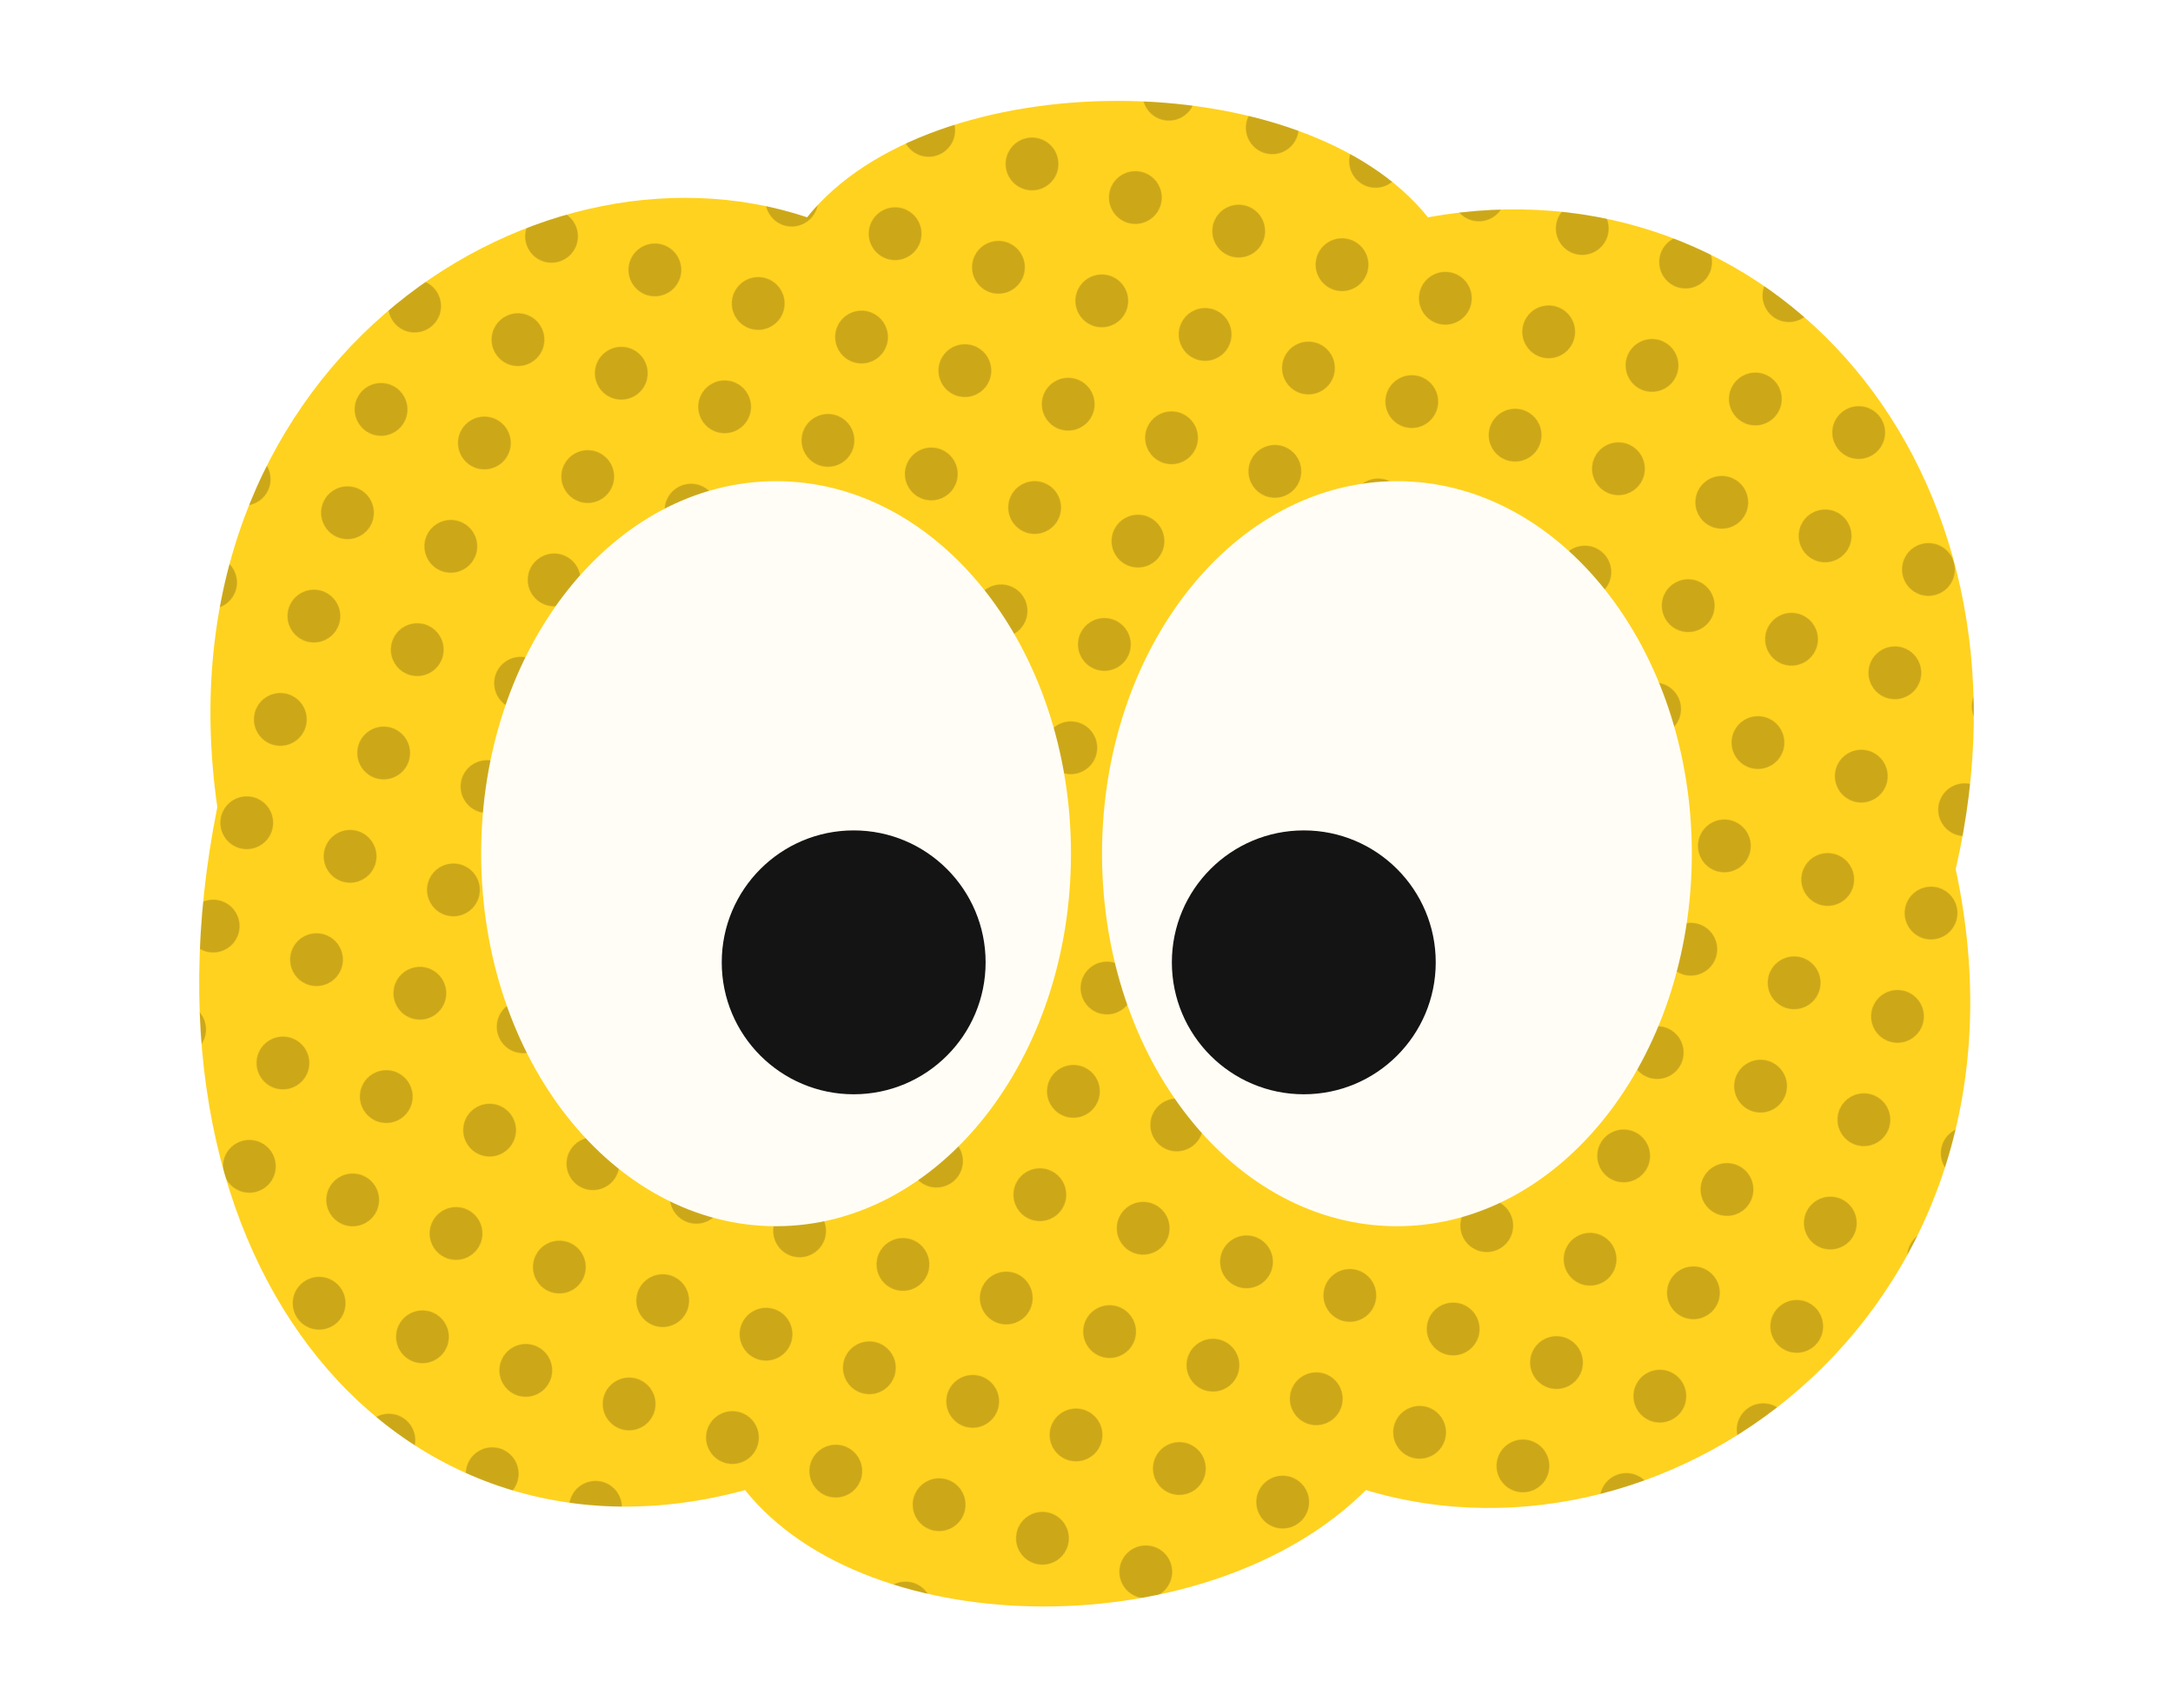
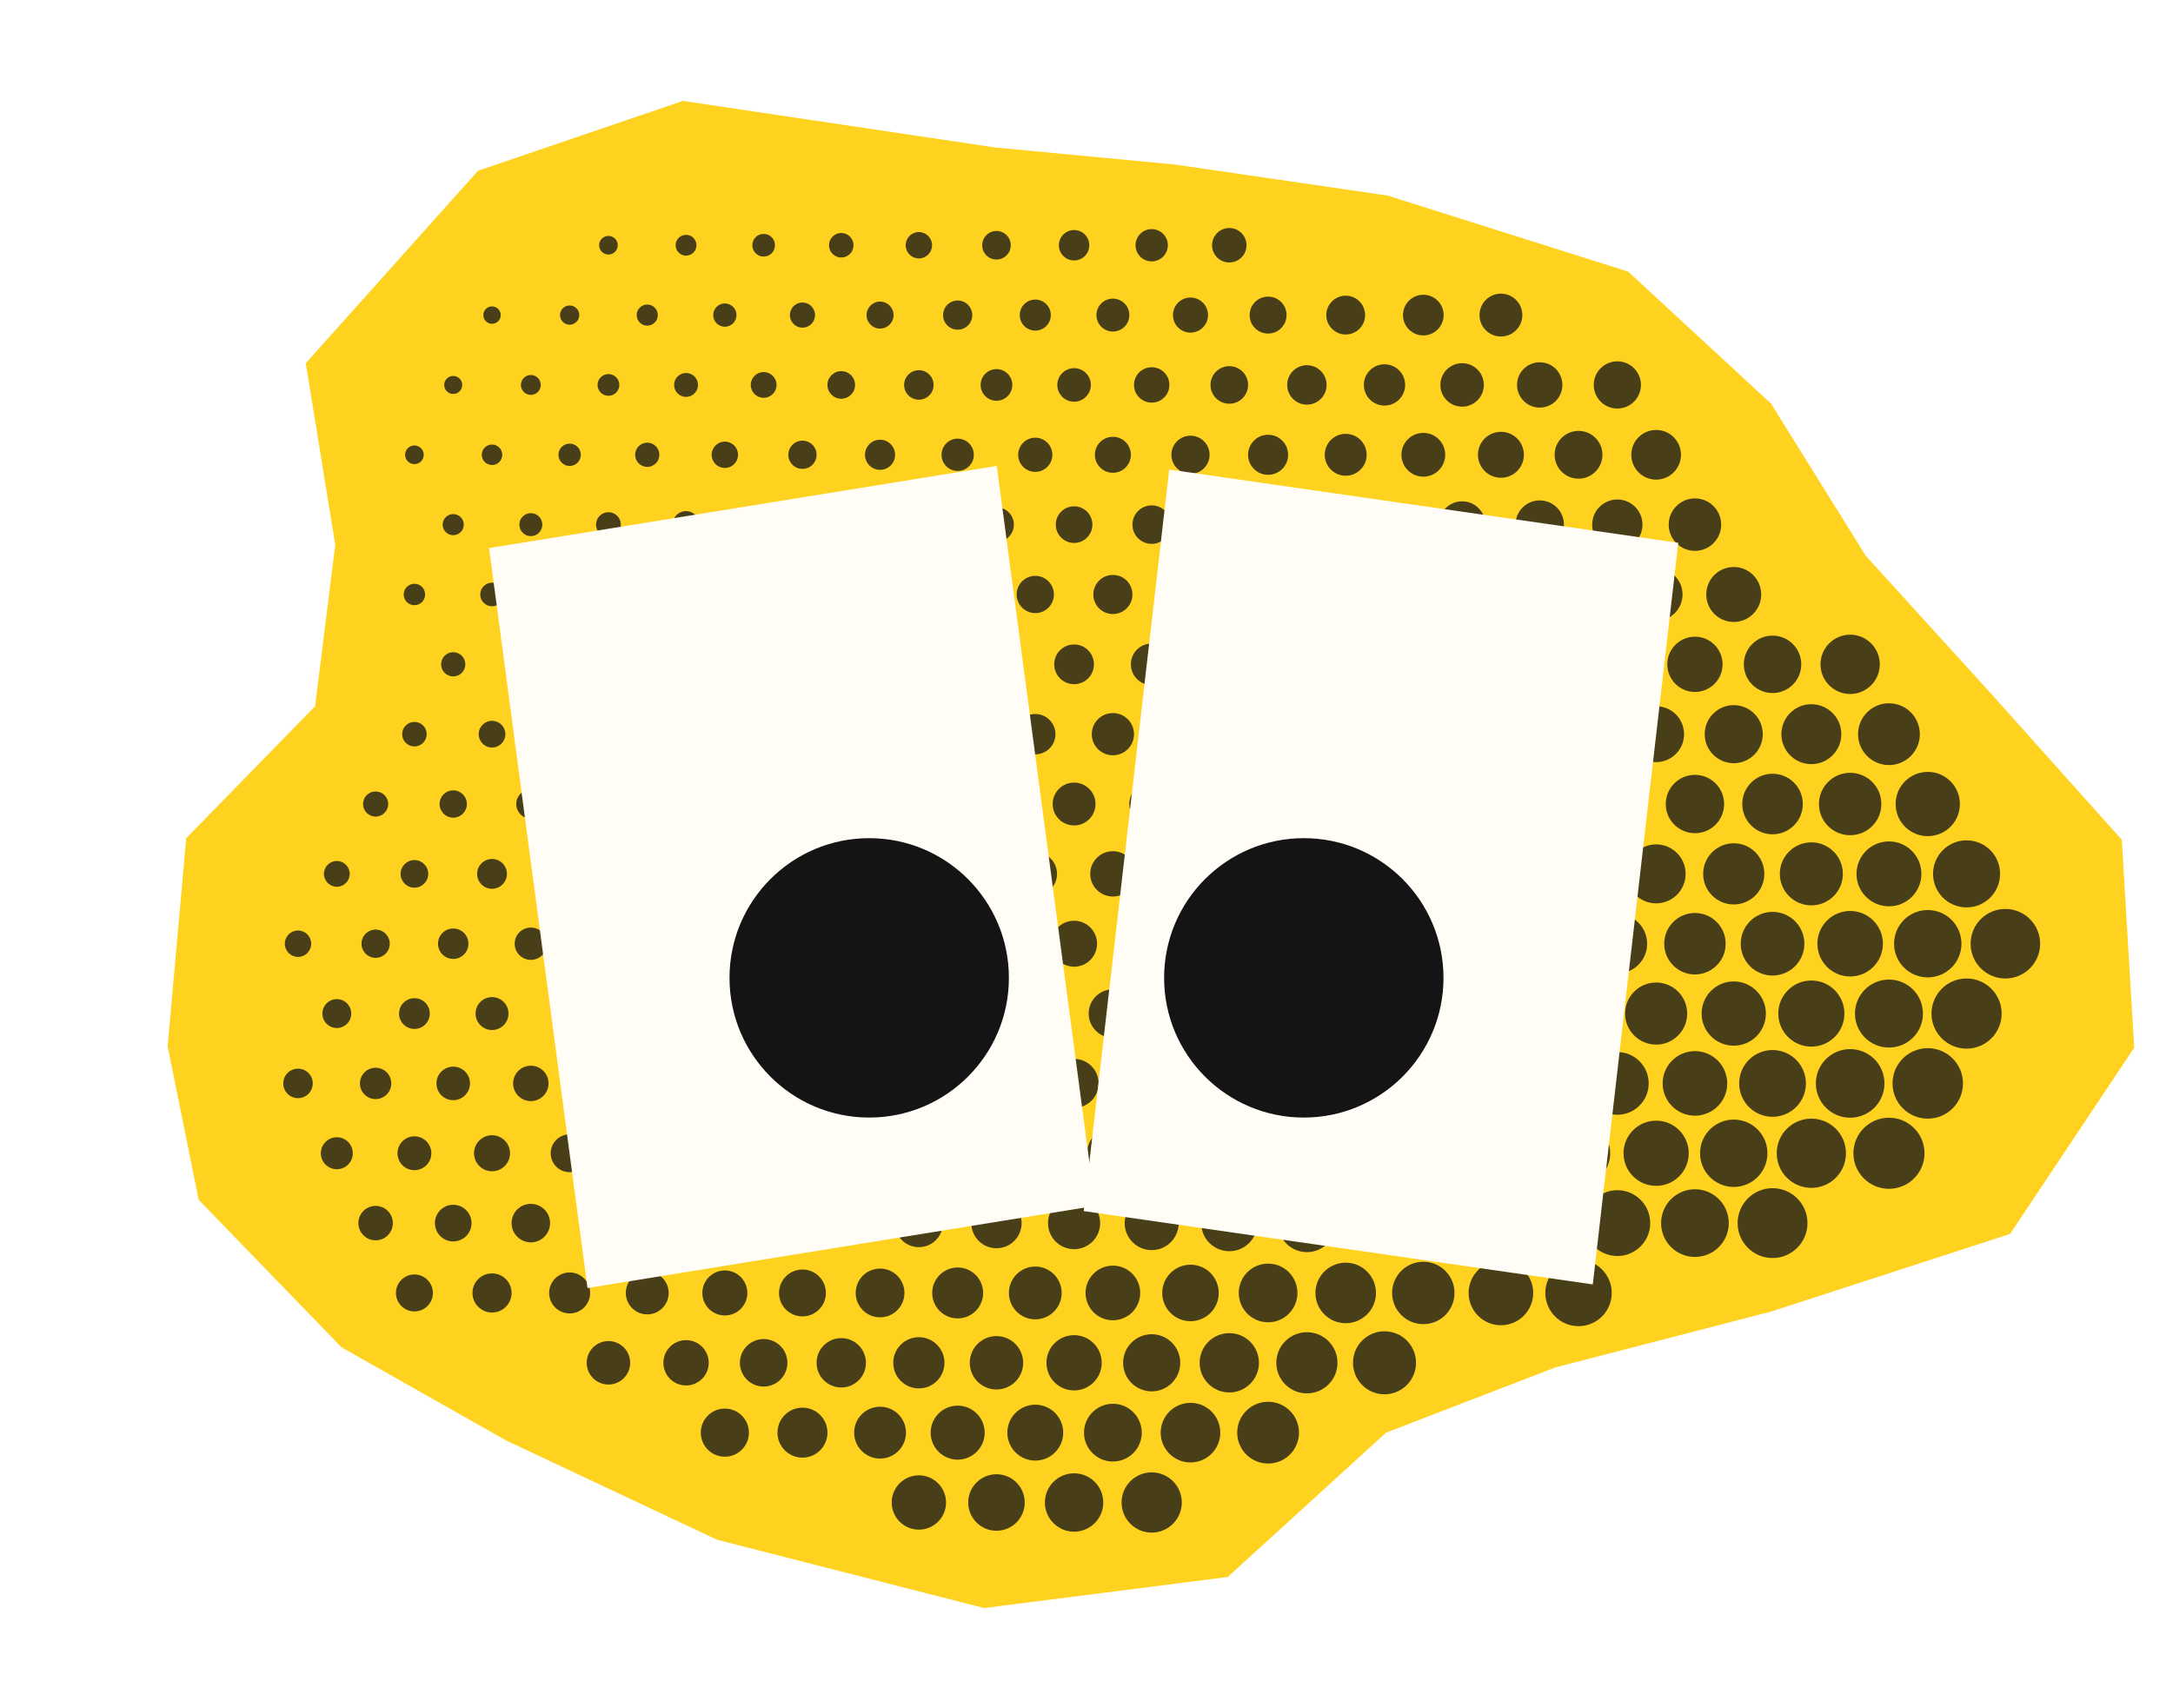
<svg xmlns="http://www.w3.org/2000/svg" viewBox="0 0 140 110">
-   <defs>
-     <pattern id="ht2" width="7" height="7" patternUnits="userSpaceOnUse" patternTransform="rotate(18)">
-       <circle cx="3.5" cy="3.5" r="1.7" fill="rgba(0,0,0,0.20)" />
-     </pattern>
-   </defs>
-   <path d="M14 52 C10 24 34 8 52 14 C60 4 84 4 92 14 C114 10 132 30 126 56 C132 84 108 102 88 96 C78 106 56 106 48 96 C26 102 8 82 14 52 Z" fill="#ffd21f" />
-   <path d="M14 52 C10 24 34 8 52 14 C60 4 84 4 92 14 C114 10 132 30 126 56 C132 84 108 102 88 96 C78 106 56 106 48 96 C26 102 8 82 14 52 Z" fill="url(#ht2)" />
-   <ellipse cx="50" cy="55" rx="19" ry="24" fill="#fffdf5" />
-   <ellipse cx="90" cy="55" rx="19" ry="24" fill="#fffdf5" />
-   <circle cx="55" cy="62" r="8.5" fill="#141414" />
-   <circle cx="84" cy="62" r="8.5" fill="#141414" />
+   <polygon points="136.7,54.1 137.5,67.5 129.5,79.5 114.1,84.5 100.2,88.1 89.3,92.3 79.1,101.6 63.4,103.6 46.2,99.2 32.6,92.8 22.0,86.8 12.8,77.3 10.8,67.4 12.0,54.0 20.3,45.5 21.6,35.1 19.7,23.4 30.8,11.0 44.0,6.5 64.1,9.5 75.7,10.6 89.4,12.6 104.9,17.5 114.1,26.0 120.2,35.8 128.2,44.6" fill="#ffd21f" />
+   <circle cx="39.2" cy="15.8" r="0.60" fill="#141414" opacity="0.78" />
+   <circle cx="44.2" cy="15.8" r="0.67" fill="#141414" opacity="0.78" />
+   <circle cx="49.2" cy="15.8" r="0.73" fill="#141414" opacity="0.78" />
+   <circle cx="54.2" cy="15.8" r="0.79" fill="#141414" opacity="0.78" />
+   <circle cx="59.2" cy="15.8" r="0.85" fill="#141414" opacity="0.78" />
+   <circle cx="64.2" cy="15.8" r="0.92" fill="#141414" opacity="0.78" />
+   <circle cx="69.2" cy="15.8" r="0.98" fill="#141414" opacity="0.78" />
+   <circle cx="74.2" cy="15.8" r="1.04" fill="#141414" opacity="0.78" />
+   <circle cx="79.2" cy="15.8" r="1.11" fill="#141414" opacity="0.78" />
+   <circle cx="31.7" cy="20.3" r="0.56" fill="#141414" opacity="0.78" />
+   <circle cx="36.7" cy="20.3" r="0.62" fill="#141414" opacity="0.78" />
+   <circle cx="41.7" cy="20.3" r="0.68" fill="#141414" opacity="0.78" />
+   <circle cx="46.7" cy="20.3" r="0.75" fill="#141414" opacity="0.78" />
+   <circle cx="51.7" cy="20.3" r="0.81" fill="#141414" opacity="0.78" />
+   <circle cx="56.7" cy="20.3" r="0.87" fill="#141414" opacity="0.78" />
+   <circle cx="61.7" cy="20.3" r="0.94" fill="#141414" opacity="0.78" />
+   <circle cx="66.7" cy="20.3" r="1.00" fill="#141414" opacity="0.78" />
+   <circle cx="71.7" cy="20.3" r="1.06" fill="#141414" opacity="0.78" />
+   <circle cx="76.7" cy="20.3" r="1.13" fill="#141414" opacity="0.78" />
+   <circle cx="81.7" cy="20.3" r="1.19" fill="#141414" opacity="0.78" />
+   <circle cx="86.7" cy="20.3" r="1.25" fill="#141414" opacity="0.78" />
+   <circle cx="91.7" cy="20.3" r="1.31" fill="#141414" opacity="0.78" />
+   <circle cx="96.7" cy="20.3" r="1.38" fill="#141414" opacity="0.78" />
+   <circle cx="29.2" cy="24.8" r="0.58" fill="#141414" opacity="0.78" />
+   <circle cx="34.2" cy="24.8" r="0.64" fill="#141414" opacity="0.78" />
+   <circle cx="39.2" cy="24.8" r="0.70" fill="#141414" opacity="0.78" />
+   <circle cx="44.2" cy="24.8" r="0.77" fill="#141414" opacity="0.78" />
+   <circle cx="49.2" cy="24.8" r="0.83" fill="#141414" opacity="0.78" />
+   <circle cx="54.2" cy="24.8" r="0.89" fill="#141414" opacity="0.78" />
+   <circle cx="59.2" cy="24.8" r="0.95" fill="#141414" opacity="0.78" />
+   <circle cx="64.2" cy="24.8" r="1.02" fill="#141414" opacity="0.78" />
+   <circle cx="69.2" cy="24.8" r="1.08" fill="#141414" opacity="0.78" />
+   <circle cx="74.2" cy="24.8" r="1.14" fill="#141414" opacity="0.78" />
+   <circle cx="79.2" cy="24.8" r="1.21" fill="#141414" opacity="0.78" />
+   <circle cx="84.2" cy="24.8" r="1.27" fill="#141414" opacity="0.78" />
+   <circle cx="89.2" cy="24.8" r="1.33" fill="#141414" opacity="0.78" />
+   <circle cx="94.2" cy="24.8" r="1.40" fill="#141414" opacity="0.78" />
+   <circle cx="99.2" cy="24.8" r="1.46" fill="#141414" opacity="0.78" />
+   <circle cx="104.2" cy="24.8" r="1.52" fill="#141414" opacity="0.78" />
+   <circle cx="26.7" cy="29.3" r="0.60" fill="#141414" opacity="0.78" />
+   <circle cx="31.7" cy="29.3" r="0.66" fill="#141414" opacity="0.78" />
+   <circle cx="36.7" cy="29.3" r="0.72" fill="#141414" opacity="0.78" />
+   <circle cx="41.7" cy="29.3" r="0.78" fill="#141414" opacity="0.78" />
+   <circle cx="46.7" cy="29.3" r="0.85" fill="#141414" opacity="0.78" />
+   <circle cx="51.7" cy="29.3" r="0.91" fill="#141414" opacity="0.78" />
+   <circle cx="56.7" cy="29.3" r="0.97" fill="#141414" opacity="0.78" />
+   <circle cx="61.7" cy="29.3" r="1.04" fill="#141414" opacity="0.78" />
+   <circle cx="66.7" cy="29.3" r="1.10" fill="#141414" opacity="0.78" />
+   <circle cx="71.7" cy="29.3" r="1.16" fill="#141414" opacity="0.78" />
+   <circle cx="76.7" cy="29.3" r="1.23" fill="#141414" opacity="0.78" />
+   <circle cx="81.7" cy="29.3" r="1.29" fill="#141414" opacity="0.78" />
+   <circle cx="86.7" cy="29.3" r="1.35" fill="#141414" opacity="0.78" />
+   <circle cx="91.7" cy="29.3" r="1.41" fill="#141414" opacity="0.78" />
+   <circle cx="96.7" cy="29.3" r="1.48" fill="#141414" opacity="0.78" />
+   <circle cx="101.7" cy="29.3" r="1.54" fill="#141414" opacity="0.78" />
+   <circle cx="106.7" cy="29.3" r="1.60" fill="#141414" opacity="0.78" />
+   <circle cx="29.2" cy="33.8" r="0.68" fill="#141414" opacity="0.78" />
+   <circle cx="34.2" cy="33.8" r="0.74" fill="#141414" opacity="0.78" />
+   <circle cx="39.2" cy="33.8" r="0.80" fill="#141414" opacity="0.78" />
+   <circle cx="44.2" cy="33.8" r="0.87" fill="#141414" opacity="0.78" />
+   <circle cx="49.2" cy="33.8" r="0.93" fill="#141414" opacity="0.78" />
+   <circle cx="54.2" cy="33.8" r="0.99" fill="#141414" opacity="0.78" />
+   <circle cx="59.2" cy="33.8" r="1.05" fill="#141414" opacity="0.78" />
+   <circle cx="64.2" cy="33.8" r="1.12" fill="#141414" opacity="0.78" />
+   <circle cx="69.2" cy="33.8" r="1.18" fill="#141414" opacity="0.78" />
+   <circle cx="74.2" cy="33.8" r="1.24" fill="#141414" opacity="0.78" />
+   <circle cx="79.2" cy="33.8" r="1.31" fill="#141414" opacity="0.78" />
+   <circle cx="84.2" cy="33.8" r="1.37" fill="#141414" opacity="0.78" />
+   <circle cx="89.2" cy="33.8" r="1.43" fill="#141414" opacity="0.78" />
+   <circle cx="94.2" cy="33.8" r="1.50" fill="#141414" opacity="0.78" />
+   <circle cx="99.2" cy="33.8" r="1.56" fill="#141414" opacity="0.78" />
+   <circle cx="104.2" cy="33.8" r="1.62" fill="#141414" opacity="0.78" />
+   <circle cx="109.2" cy="33.8" r="1.69" fill="#141414" opacity="0.78" />
+   <circle cx="26.7" cy="38.3" r="0.69" fill="#141414" opacity="0.78" />
+   <circle cx="31.7" cy="38.3" r="0.76" fill="#141414" opacity="0.78" />
+   <circle cx="36.7" cy="38.3" r="0.82" fill="#141414" opacity="0.78" />
+   <circle cx="41.7" cy="38.3" r="0.88" fill="#141414" opacity="0.78" />
+   <circle cx="46.7" cy="38.3" r="0.95" fill="#141414" opacity="0.78" />
+   <circle cx="51.7" cy="38.3" r="1.01" fill="#141414" opacity="0.78" />
+   <circle cx="56.7" cy="38.3" r="1.07" fill="#141414" opacity="0.78" />
+   <circle cx="61.7" cy="38.3" r="1.14" fill="#141414" opacity="0.78" />
+   <circle cx="66.7" cy="38.3" r="1.20" fill="#141414" opacity="0.78" />
+   <circle cx="71.7" cy="38.3" r="1.26" fill="#141414" opacity="0.78" />
+   <circle cx="76.7" cy="38.3" r="1.33" fill="#141414" opacity="0.78" />
+   <circle cx="81.7" cy="38.3" r="1.39" fill="#141414" opacity="0.78" />
+   <circle cx="86.7" cy="38.3" r="1.45" fill="#141414" opacity="0.78" />
+   <circle cx="91.7" cy="38.3" r="1.51" fill="#141414" opacity="0.78" />
+   <circle cx="96.7" cy="38.3" r="1.58" fill="#141414" opacity="0.78" />
+   <circle cx="101.7" cy="38.3" r="1.64" fill="#141414" opacity="0.78" />
+   <circle cx="106.7" cy="38.3" r="1.70" fill="#141414" opacity="0.78" />
+   <circle cx="111.7" cy="38.3" r="1.77" fill="#141414" opacity="0.78" />
+   <circle cx="29.2" cy="42.8" r="0.78" fill="#141414" opacity="0.78" />
+   <circle cx="34.2" cy="42.8" r="0.84" fill="#141414" opacity="0.78" />
+   <circle cx="39.2" cy="42.8" r="0.90" fill="#141414" opacity="0.78" />
+   <circle cx="44.2" cy="42.8" r="0.97" fill="#141414" opacity="0.78" />
+   <circle cx="49.2" cy="42.8" r="1.03" fill="#141414" opacity="0.78" />
+   <circle cx="54.2" cy="42.8" r="1.09" fill="#141414" opacity="0.78" />
+   <circle cx="59.2" cy="42.8" r="1.15" fill="#141414" opacity="0.78" />
+   <circle cx="64.2" cy="42.8" r="1.22" fill="#141414" opacity="0.78" />
+   <circle cx="69.2" cy="42.8" r="1.28" fill="#141414" opacity="0.78" />
+   <circle cx="74.2" cy="42.8" r="1.34" fill="#141414" opacity="0.78" />
+   <circle cx="79.2" cy="42.8" r="1.41" fill="#141414" opacity="0.78" />
+   <circle cx="84.2" cy="42.8" r="1.47" fill="#141414" opacity="0.78" />
+   <circle cx="89.2" cy="42.8" r="1.53" fill="#141414" opacity="0.78" />
+   <circle cx="94.2" cy="42.8" r="1.60" fill="#141414" opacity="0.78" />
+   <circle cx="99.2" cy="42.8" r="1.66" fill="#141414" opacity="0.78" />
+   <circle cx="104.2" cy="42.8" r="1.72" fill="#141414" opacity="0.78" />
+   <circle cx="109.2" cy="42.8" r="1.78" fill="#141414" opacity="0.78" />
+   <circle cx="114.2" cy="42.8" r="1.85" fill="#141414" opacity="0.78" />
+   <circle cx="119.2" cy="42.8" r="1.91" fill="#141414" opacity="0.78" />
+   <circle cx="26.7" cy="47.3" r="0.79" fill="#141414" opacity="0.78" />
+   <circle cx="31.7" cy="47.3" r="0.86" fill="#141414" opacity="0.78" />
+   <circle cx="36.7" cy="47.3" r="0.92" fill="#141414" opacity="0.78" />
+   <circle cx="41.7" cy="47.3" r="0.98" fill="#141414" opacity="0.78" />
+   <circle cx="46.7" cy="47.3" r="1.05" fill="#141414" opacity="0.78" />
+   <circle cx="51.7" cy="47.3" r="1.11" fill="#141414" opacity="0.78" />
+   <circle cx="56.7" cy="47.3" r="1.17" fill="#141414" opacity="0.78" />
+   <circle cx="61.7" cy="47.3" r="1.24" fill="#141414" opacity="0.78" />
+   <circle cx="66.7" cy="47.3" r="1.30" fill="#141414" opacity="0.78" />
+   <circle cx="71.7" cy="47.3" r="1.36" fill="#141414" opacity="0.78" />
+   <circle cx="76.7" cy="47.3" r="1.43" fill="#141414" opacity="0.78" />
+   <circle cx="81.7" cy="47.3" r="1.49" fill="#141414" opacity="0.78" />
+   <circle cx="86.7" cy="47.3" r="1.55" fill="#141414" opacity="0.78" />
+   <circle cx="91.7" cy="47.3" r="1.61" fill="#141414" opacity="0.78" />
+   <circle cx="96.7" cy="47.3" r="1.68" fill="#141414" opacity="0.78" />
+   <circle cx="101.7" cy="47.3" r="1.74" fill="#141414" opacity="0.78" />
+   <circle cx="106.7" cy="47.3" r="1.80" fill="#141414" opacity="0.78" />
+   <circle cx="111.7" cy="47.3" r="1.87" fill="#141414" opacity="0.78" />
+   <circle cx="116.7" cy="47.3" r="1.93" fill="#141414" opacity="0.78" />
+   <circle cx="121.7" cy="47.3" r="1.99" fill="#141414" opacity="0.78" />
+   <circle cx="24.2" cy="51.8" r="0.81" fill="#141414" opacity="0.78" />
+   <circle cx="29.2" cy="51.8" r="0.88" fill="#141414" opacity="0.78" />
+   <circle cx="34.2" cy="51.8" r="0.94" fill="#141414" opacity="0.78" />
+   <circle cx="39.2" cy="51.8" r="1.00" fill="#141414" opacity="0.78" />
+   <circle cx="44.2" cy="51.8" r="1.07" fill="#141414" opacity="0.78" />
+   <circle cx="49.2" cy="51.8" r="1.13" fill="#141414" opacity="0.78" />
+   <circle cx="54.2" cy="51.8" r="1.19" fill="#141414" opacity="0.78" />
+   <circle cx="59.2" cy="51.8" r="1.25" fill="#141414" opacity="0.78" />
+   <circle cx="64.2" cy="51.8" r="1.32" fill="#141414" opacity="0.78" />
+   <circle cx="69.2" cy="51.8" r="1.38" fill="#141414" opacity="0.78" />
+   <circle cx="74.2" cy="51.8" r="1.44" fill="#141414" opacity="0.78" />
+   <circle cx="79.2" cy="51.8" r="1.51" fill="#141414" opacity="0.78" />
+   <circle cx="84.2" cy="51.8" r="1.57" fill="#141414" opacity="0.78" />
+   <circle cx="89.2" cy="51.8" r="1.63" fill="#141414" opacity="0.78" />
+   <circle cx="94.2" cy="51.8" r="1.70" fill="#141414" opacity="0.78" />
+   <circle cx="99.2" cy="51.8" r="1.76" fill="#141414" opacity="0.78" />
+   <circle cx="104.2" cy="51.8" r="1.82" fill="#141414" opacity="0.78" />
+   <circle cx="109.2" cy="51.8" r="1.88" fill="#141414" opacity="0.78" />
+   <circle cx="114.2" cy="51.8" r="1.95" fill="#141414" opacity="0.78" />
+   <circle cx="119.2" cy="51.8" r="2.01" fill="#141414" opacity="0.78" />
+   <circle cx="124.2" cy="51.8" r="2.07" fill="#141414" opacity="0.78" />
+   <circle cx="21.7" cy="56.3" r="0.83" fill="#141414" opacity="0.78" />
+   <circle cx="26.7" cy="56.3" r="0.89" fill="#141414" opacity="0.78" />
+   <circle cx="31.7" cy="56.3" r="0.96" fill="#141414" opacity="0.78" />
+   <circle cx="36.7" cy="56.3" r="1.02" fill="#141414" opacity="0.78" />
+   <circle cx="41.7" cy="56.3" r="1.08" fill="#141414" opacity="0.78" />
+   <circle cx="46.7" cy="56.3" r="1.15" fill="#141414" opacity="0.78" />
+   <circle cx="51.7" cy="56.3" r="1.21" fill="#141414" opacity="0.78" />
+   <circle cx="56.7" cy="56.3" r="1.27" fill="#141414" opacity="0.78" />
+   <circle cx="61.7" cy="56.3" r="1.34" fill="#141414" opacity="0.78" />
+   <circle cx="66.7" cy="56.3" r="1.40" fill="#141414" opacity="0.78" />
+   <circle cx="71.7" cy="56.3" r="1.46" fill="#141414" opacity="0.78" />
+   <circle cx="76.7" cy="56.3" r="1.52" fill="#141414" opacity="0.78" />
+   <circle cx="81.7" cy="56.3" r="1.59" fill="#141414" opacity="0.78" />
+   <circle cx="86.7" cy="56.3" r="1.65" fill="#141414" opacity="0.78" />
+   <circle cx="91.7" cy="56.3" r="1.71" fill="#141414" opacity="0.78" />
+   <circle cx="96.7" cy="56.3" r="1.78" fill="#141414" opacity="0.78" />
+   <circle cx="101.7" cy="56.3" r="1.84" fill="#141414" opacity="0.78" />
+   <circle cx="106.7" cy="56.3" r="1.90" fill="#141414" opacity="0.78" />
+   <circle cx="111.7" cy="56.3" r="1.97" fill="#141414" opacity="0.78" />
+   <circle cx="116.7" cy="56.3" r="2.03" fill="#141414" opacity="0.78" />
+   <circle cx="121.7" cy="56.3" r="2.09" fill="#141414" opacity="0.78" />
+   <circle cx="126.7" cy="56.3" r="2.16" fill="#141414" opacity="0.78" />
+   <circle cx="19.2" cy="60.8" r="0.85" fill="#141414" opacity="0.78" />
+   <circle cx="24.2" cy="60.8" r="0.91" fill="#141414" opacity="0.78" />
+   <circle cx="29.2" cy="60.8" r="0.98" fill="#141414" opacity="0.78" />
+   <circle cx="34.2" cy="60.8" r="1.04" fill="#141414" opacity="0.78" />
+   <circle cx="39.2" cy="60.8" r="1.10" fill="#141414" opacity="0.78" />
+   <circle cx="44.2" cy="60.8" r="1.17" fill="#141414" opacity="0.78" />
+   <circle cx="49.2" cy="60.8" r="1.23" fill="#141414" opacity="0.78" />
+   <circle cx="54.2" cy="60.8" r="1.29" fill="#141414" opacity="0.78" />
+   <circle cx="59.2" cy="60.8" r="1.35" fill="#141414" opacity="0.78" />
+   <circle cx="64.2" cy="60.8" r="1.42" fill="#141414" opacity="0.78" />
+   <circle cx="69.2" cy="60.8" r="1.48" fill="#141414" opacity="0.78" />
+   <circle cx="74.2" cy="60.8" r="1.54" fill="#141414" opacity="0.78" />
+   <circle cx="79.2" cy="60.8" r="1.61" fill="#141414" opacity="0.78" />
+   <circle cx="84.2" cy="60.8" r="1.67" fill="#141414" opacity="0.78" />
+   <circle cx="89.2" cy="60.8" r="1.73" fill="#141414" opacity="0.78" />
+   <circle cx="94.2" cy="60.8" r="1.80" fill="#141414" opacity="0.78" />
+   <circle cx="99.2" cy="60.8" r="1.86" fill="#141414" opacity="0.78" />
+   <circle cx="104.2" cy="60.8" r="1.92" fill="#141414" opacity="0.78" />
+   <circle cx="109.2" cy="60.8" r="1.98" fill="#141414" opacity="0.78" />
+   <circle cx="114.2" cy="60.8" r="2.05" fill="#141414" opacity="0.78" />
+   <circle cx="119.2" cy="60.8" r="2.11" fill="#141414" opacity="0.78" />
+   <circle cx="124.2" cy="60.8" r="2.17" fill="#141414" opacity="0.78" />
+   <circle cx="129.2" cy="60.8" r="2.24" fill="#141414" opacity="0.78" />
+   <circle cx="21.7" cy="65.3" r="0.93" fill="#141414" opacity="0.78" />
+   <circle cx="26.7" cy="65.3" r="0.99" fill="#141414" opacity="0.78" />
+   <circle cx="31.7" cy="65.3" r="1.06" fill="#141414" opacity="0.78" />
+   <circle cx="36.7" cy="65.3" r="1.12" fill="#141414" opacity="0.78" />
+   <circle cx="41.7" cy="65.3" r="1.18" fill="#141414" opacity="0.78" />
+   <circle cx="46.7" cy="65.3" r="1.25" fill="#141414" opacity="0.78" />
+   <circle cx="51.7" cy="65.3" r="1.31" fill="#141414" opacity="0.78" />
+   <circle cx="56.7" cy="65.3" r="1.37" fill="#141414" opacity="0.78" />
+   <circle cx="61.7" cy="65.3" r="1.44" fill="#141414" opacity="0.78" />
+   <circle cx="66.7" cy="65.3" r="1.50" fill="#141414" opacity="0.78" />
+   <circle cx="71.7" cy="65.3" r="1.56" fill="#141414" opacity="0.78" />
+   <circle cx="76.7" cy="65.3" r="1.62" fill="#141414" opacity="0.78" />
+   <circle cx="81.7" cy="65.3" r="1.69" fill="#141414" opacity="0.78" />
+   <circle cx="86.7" cy="65.3" r="1.75" fill="#141414" opacity="0.78" />
+   <circle cx="91.7" cy="65.3" r="1.81" fill="#141414" opacity="0.78" />
+   <circle cx="96.7" cy="65.3" r="1.88" fill="#141414" opacity="0.78" />
+   <circle cx="101.7" cy="65.3" r="1.94" fill="#141414" opacity="0.78" />
+   <circle cx="106.7" cy="65.3" r="2.00" fill="#141414" opacity="0.78" />
+   <circle cx="111.7" cy="65.3" r="2.07" fill="#141414" opacity="0.78" />
+   <circle cx="116.7" cy="65.3" r="2.13" fill="#141414" opacity="0.78" />
+   <circle cx="121.7" cy="65.3" r="2.19" fill="#141414" opacity="0.78" />
+   <circle cx="126.7" cy="65.3" r="2.26" fill="#141414" opacity="0.78" />
+   <circle cx="19.2" cy="69.8" r="0.95" fill="#141414" opacity="0.78" />
+   <circle cx="24.2" cy="69.8" r="1.01" fill="#141414" opacity="0.78" />
+   <circle cx="29.2" cy="69.8" r="1.08" fill="#141414" opacity="0.78" />
+   <circle cx="34.2" cy="69.8" r="1.14" fill="#141414" opacity="0.78" />
+   <circle cx="39.2" cy="69.8" r="1.20" fill="#141414" opacity="0.78" />
+   <circle cx="44.2" cy="69.8" r="1.26" fill="#141414" opacity="0.78" />
+   <circle cx="49.2" cy="69.8" r="1.33" fill="#141414" opacity="0.78" />
+   <circle cx="54.2" cy="69.8" r="1.39" fill="#141414" opacity="0.78" />
+   <circle cx="59.2" cy="69.8" r="1.45" fill="#141414" opacity="0.78" />
+   <circle cx="64.2" cy="69.8" r="1.52" fill="#141414" opacity="0.78" />
+   <circle cx="69.2" cy="69.8" r="1.58" fill="#141414" opacity="0.78" />
+   <circle cx="74.2" cy="69.8" r="1.64" fill="#141414" opacity="0.78" />
+   <circle cx="79.2" cy="69.8" r="1.71" fill="#141414" opacity="0.78" />
+   <circle cx="84.2" cy="69.8" r="1.77" fill="#141414" opacity="0.78" />
+   <circle cx="89.2" cy="69.8" r="1.83" fill="#141414" opacity="0.78" />
+   <circle cx="94.2" cy="69.8" r="1.90" fill="#141414" opacity="0.78" />
+   <circle cx="99.2" cy="69.8" r="1.96" fill="#141414" opacity="0.78" />
+   <circle cx="104.2" cy="69.8" r="2.02" fill="#141414" opacity="0.78" />
+   <circle cx="109.2" cy="69.8" r="2.08" fill="#141414" opacity="0.78" />
+   <circle cx="114.2" cy="69.8" r="2.15" fill="#141414" opacity="0.78" />
+   <circle cx="119.2" cy="69.8" r="2.21" fill="#141414" opacity="0.78" />
+   <circle cx="124.2" cy="69.8" r="2.27" fill="#141414" opacity="0.78" />
+   <circle cx="21.7" cy="74.3" r="1.03" fill="#141414" opacity="0.78" />
+   <circle cx="26.7" cy="74.3" r="1.09" fill="#141414" opacity="0.78" />
+   <circle cx="31.7" cy="74.3" r="1.16" fill="#141414" opacity="0.78" />
+   <circle cx="36.7" cy="74.3" r="1.22" fill="#141414" opacity="0.78" />
+   <circle cx="41.7" cy="74.3" r="1.28" fill="#141414" opacity="0.78" />
+   <circle cx="46.7" cy="74.3" r="1.35" fill="#141414" opacity="0.78" />
+   <circle cx="51.7" cy="74.3" r="1.41" fill="#141414" opacity="0.78" />
+   <circle cx="56.7" cy="74.3" r="1.47" fill="#141414" opacity="0.78" />
+   <circle cx="61.7" cy="74.3" r="1.54" fill="#141414" opacity="0.78" />
+   <circle cx="66.7" cy="74.3" r="1.60" fill="#141414" opacity="0.78" />
+   <circle cx="71.7" cy="74.3" r="1.66" fill="#141414" opacity="0.78" />
+   <circle cx="76.7" cy="74.3" r="1.72" fill="#141414" opacity="0.78" />
+   <circle cx="81.7" cy="74.3" r="1.79" fill="#141414" opacity="0.78" />
+   <circle cx="86.7" cy="74.3" r="1.85" fill="#141414" opacity="0.78" />
+   <circle cx="91.7" cy="74.3" r="1.91" fill="#141414" opacity="0.78" />
+   <circle cx="96.7" cy="74.3" r="1.98" fill="#141414" opacity="0.78" />
+   <circle cx="101.7" cy="74.3" r="2.04" fill="#141414" opacity="0.78" />
+   <circle cx="106.7" cy="74.3" r="2.10" fill="#141414" opacity="0.78" />
+   <circle cx="111.7" cy="74.3" r="2.17" fill="#141414" opacity="0.78" />
+   <circle cx="116.7" cy="74.3" r="2.23" fill="#141414" opacity="0.78" />
+   <circle cx="121.7" cy="74.3" r="2.29" fill="#141414" opacity="0.78" />
+   <circle cx="24.2" cy="78.8" r="1.11" fill="#141414" opacity="0.78" />
+   <circle cx="29.2" cy="78.8" r="1.18" fill="#141414" opacity="0.78" />
+   <circle cx="34.2" cy="78.8" r="1.24" fill="#141414" opacity="0.78" />
+   <circle cx="39.2" cy="78.8" r="1.30" fill="#141414" opacity="0.78" />
+   <circle cx="44.2" cy="78.8" r="1.36" fill="#141414" opacity="0.78" />
+   <circle cx="49.2" cy="78.8" r="1.43" fill="#141414" opacity="0.78" />
+   <circle cx="54.2" cy="78.8" r="1.49" fill="#141414" opacity="0.78" />
+   <circle cx="59.2" cy="78.8" r="1.55" fill="#141414" opacity="0.78" />
+   <circle cx="64.2" cy="78.8" r="1.62" fill="#141414" opacity="0.78" />
+   <circle cx="69.2" cy="78.8" r="1.68" fill="#141414" opacity="0.78" />
+   <circle cx="74.2" cy="78.8" r="1.74" fill="#141414" opacity="0.78" />
+   <circle cx="79.2" cy="78.8" r="1.81" fill="#141414" opacity="0.78" />
+   <circle cx="84.2" cy="78.8" r="1.87" fill="#141414" opacity="0.78" />
+   <circle cx="89.2" cy="78.8" r="1.93" fill="#141414" opacity="0.78" />
+   <circle cx="94.2" cy="78.8" r="2.00" fill="#141414" opacity="0.78" />
+   <circle cx="99.2" cy="78.8" r="2.06" fill="#141414" opacity="0.78" />
+   <circle cx="104.2" cy="78.8" r="2.12" fill="#141414" opacity="0.78" />
+   <circle cx="109.2" cy="78.8" r="2.18" fill="#141414" opacity="0.78" />
+   <circle cx="114.2" cy="78.8" r="2.25" fill="#141414" opacity="0.78" />
+   <circle cx="26.7" cy="83.3" r="1.19" fill="#141414" opacity="0.78" />
+   <circle cx="31.7" cy="83.3" r="1.26" fill="#141414" opacity="0.78" />
+   <circle cx="36.7" cy="83.3" r="1.32" fill="#141414" opacity="0.78" />
+   <circle cx="41.7" cy="83.3" r="1.38" fill="#141414" opacity="0.78" />
+   <circle cx="46.7" cy="83.3" r="1.45" fill="#141414" opacity="0.78" />
+   <circle cx="51.7" cy="83.3" r="1.51" fill="#141414" opacity="0.78" />
+   <circle cx="56.7" cy="83.3" r="1.57" fill="#141414" opacity="0.78" />
+   <circle cx="61.7" cy="83.3" r="1.64" fill="#141414" opacity="0.78" />
+   <circle cx="66.7" cy="83.3" r="1.70" fill="#141414" opacity="0.78" />
+   <circle cx="71.7" cy="83.3" r="1.76" fill="#141414" opacity="0.78" />
+   <circle cx="76.7" cy="83.3" r="1.82" fill="#141414" opacity="0.78" />
+   <circle cx="81.7" cy="83.3" r="1.89" fill="#141414" opacity="0.78" />
+   <circle cx="86.7" cy="83.3" r="1.95" fill="#141414" opacity="0.78" />
+   <circle cx="91.7" cy="83.3" r="2.01" fill="#141414" opacity="0.78" />
+   <circle cx="96.7" cy="83.3" r="2.08" fill="#141414" opacity="0.78" />
+   <circle cx="101.7" cy="83.3" r="2.14" fill="#141414" opacity="0.78" />
+   <circle cx="39.2" cy="87.8" r="1.40" fill="#141414" opacity="0.78" />
+   <circle cx="44.2" cy="87.8" r="1.46" fill="#141414" opacity="0.78" />
+   <circle cx="49.2" cy="87.8" r="1.53" fill="#141414" opacity="0.78" />
+   <circle cx="54.2" cy="87.8" r="1.59" fill="#141414" opacity="0.78" />
+   <circle cx="59.2" cy="87.8" r="1.65" fill="#141414" opacity="0.78" />
+   <circle cx="64.2" cy="87.8" r="1.72" fill="#141414" opacity="0.78" />
+   <circle cx="69.2" cy="87.8" r="1.78" fill="#141414" opacity="0.78" />
+   <circle cx="74.2" cy="87.8" r="1.84" fill="#141414" opacity="0.78" />
+   <circle cx="79.2" cy="87.8" r="1.91" fill="#141414" opacity="0.78" />
+   <circle cx="84.2" cy="87.8" r="1.97" fill="#141414" opacity="0.78" />
+   <circle cx="89.2" cy="87.8" r="2.03" fill="#141414" opacity="0.78" />
+   <circle cx="46.7" cy="92.3" r="1.55" fill="#141414" opacity="0.78" />
+   <circle cx="51.7" cy="92.3" r="1.61" fill="#141414" opacity="0.78" />
+   <circle cx="56.7" cy="92.3" r="1.67" fill="#141414" opacity="0.78" />
+   <circle cx="61.7" cy="92.3" r="1.74" fill="#141414" opacity="0.78" />
+   <circle cx="66.7" cy="92.3" r="1.80" fill="#141414" opacity="0.78" />
+   <circle cx="71.7" cy="92.3" r="1.86" fill="#141414" opacity="0.78" />
+   <circle cx="76.7" cy="92.3" r="1.92" fill="#141414" opacity="0.78" />
+   <circle cx="81.7" cy="92.3" r="1.99" fill="#141414" opacity="0.78" />
+   <circle cx="59.2" cy="96.8" r="1.75" fill="#141414" opacity="0.78" />
+   <circle cx="64.2" cy="96.8" r="1.82" fill="#141414" opacity="0.78" />
+   <circle cx="69.2" cy="96.8" r="1.88" fill="#141414" opacity="0.78" />
+   <circle cx="74.2" cy="96.8" r="1.94" fill="#141414" opacity="0.78" />
+   <polygon points="33,34 66,31 69,79 36,82" fill="#fffdf5" transform="rotate(-4 51 56)" />
+   <polygon points="74,31 107,34 104,82 71,79" fill="#fffdf5" transform="rotate(3 89 56)" />
+   <circle cx="56" cy="63" r="9" fill="#141414" />
+   <circle cx="84" cy="63" r="9" fill="#141414" />
</svg>
